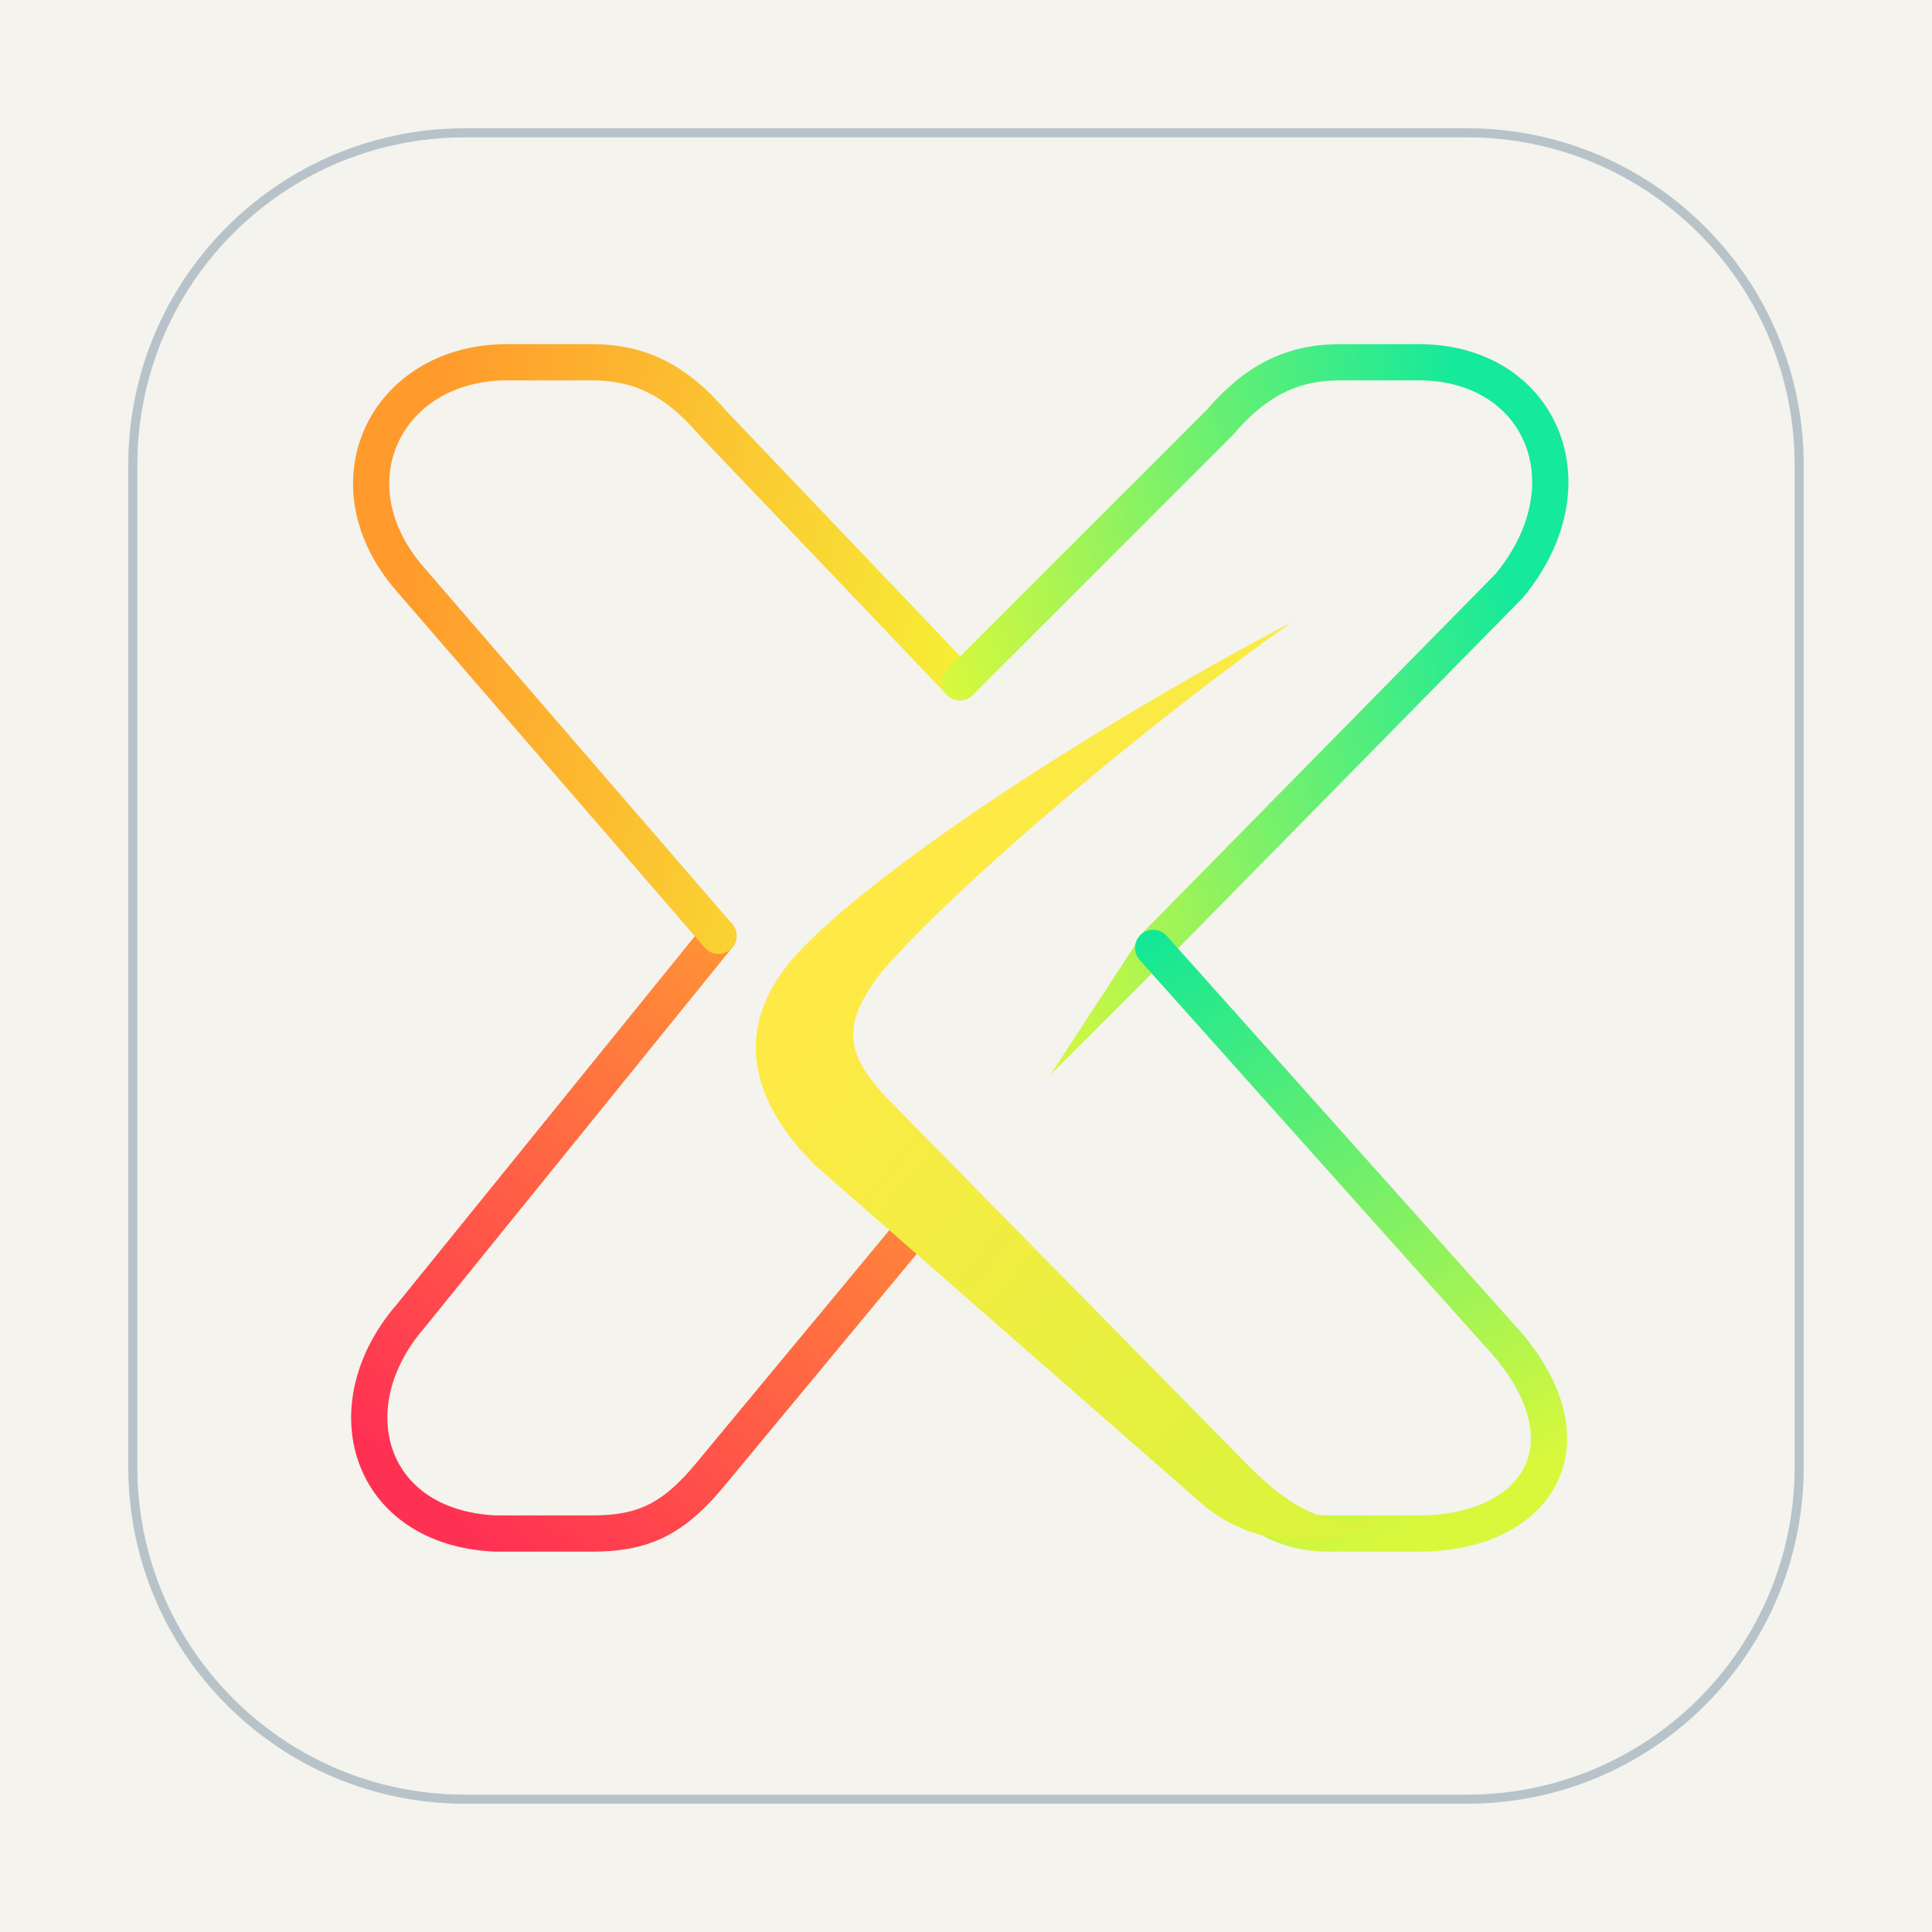
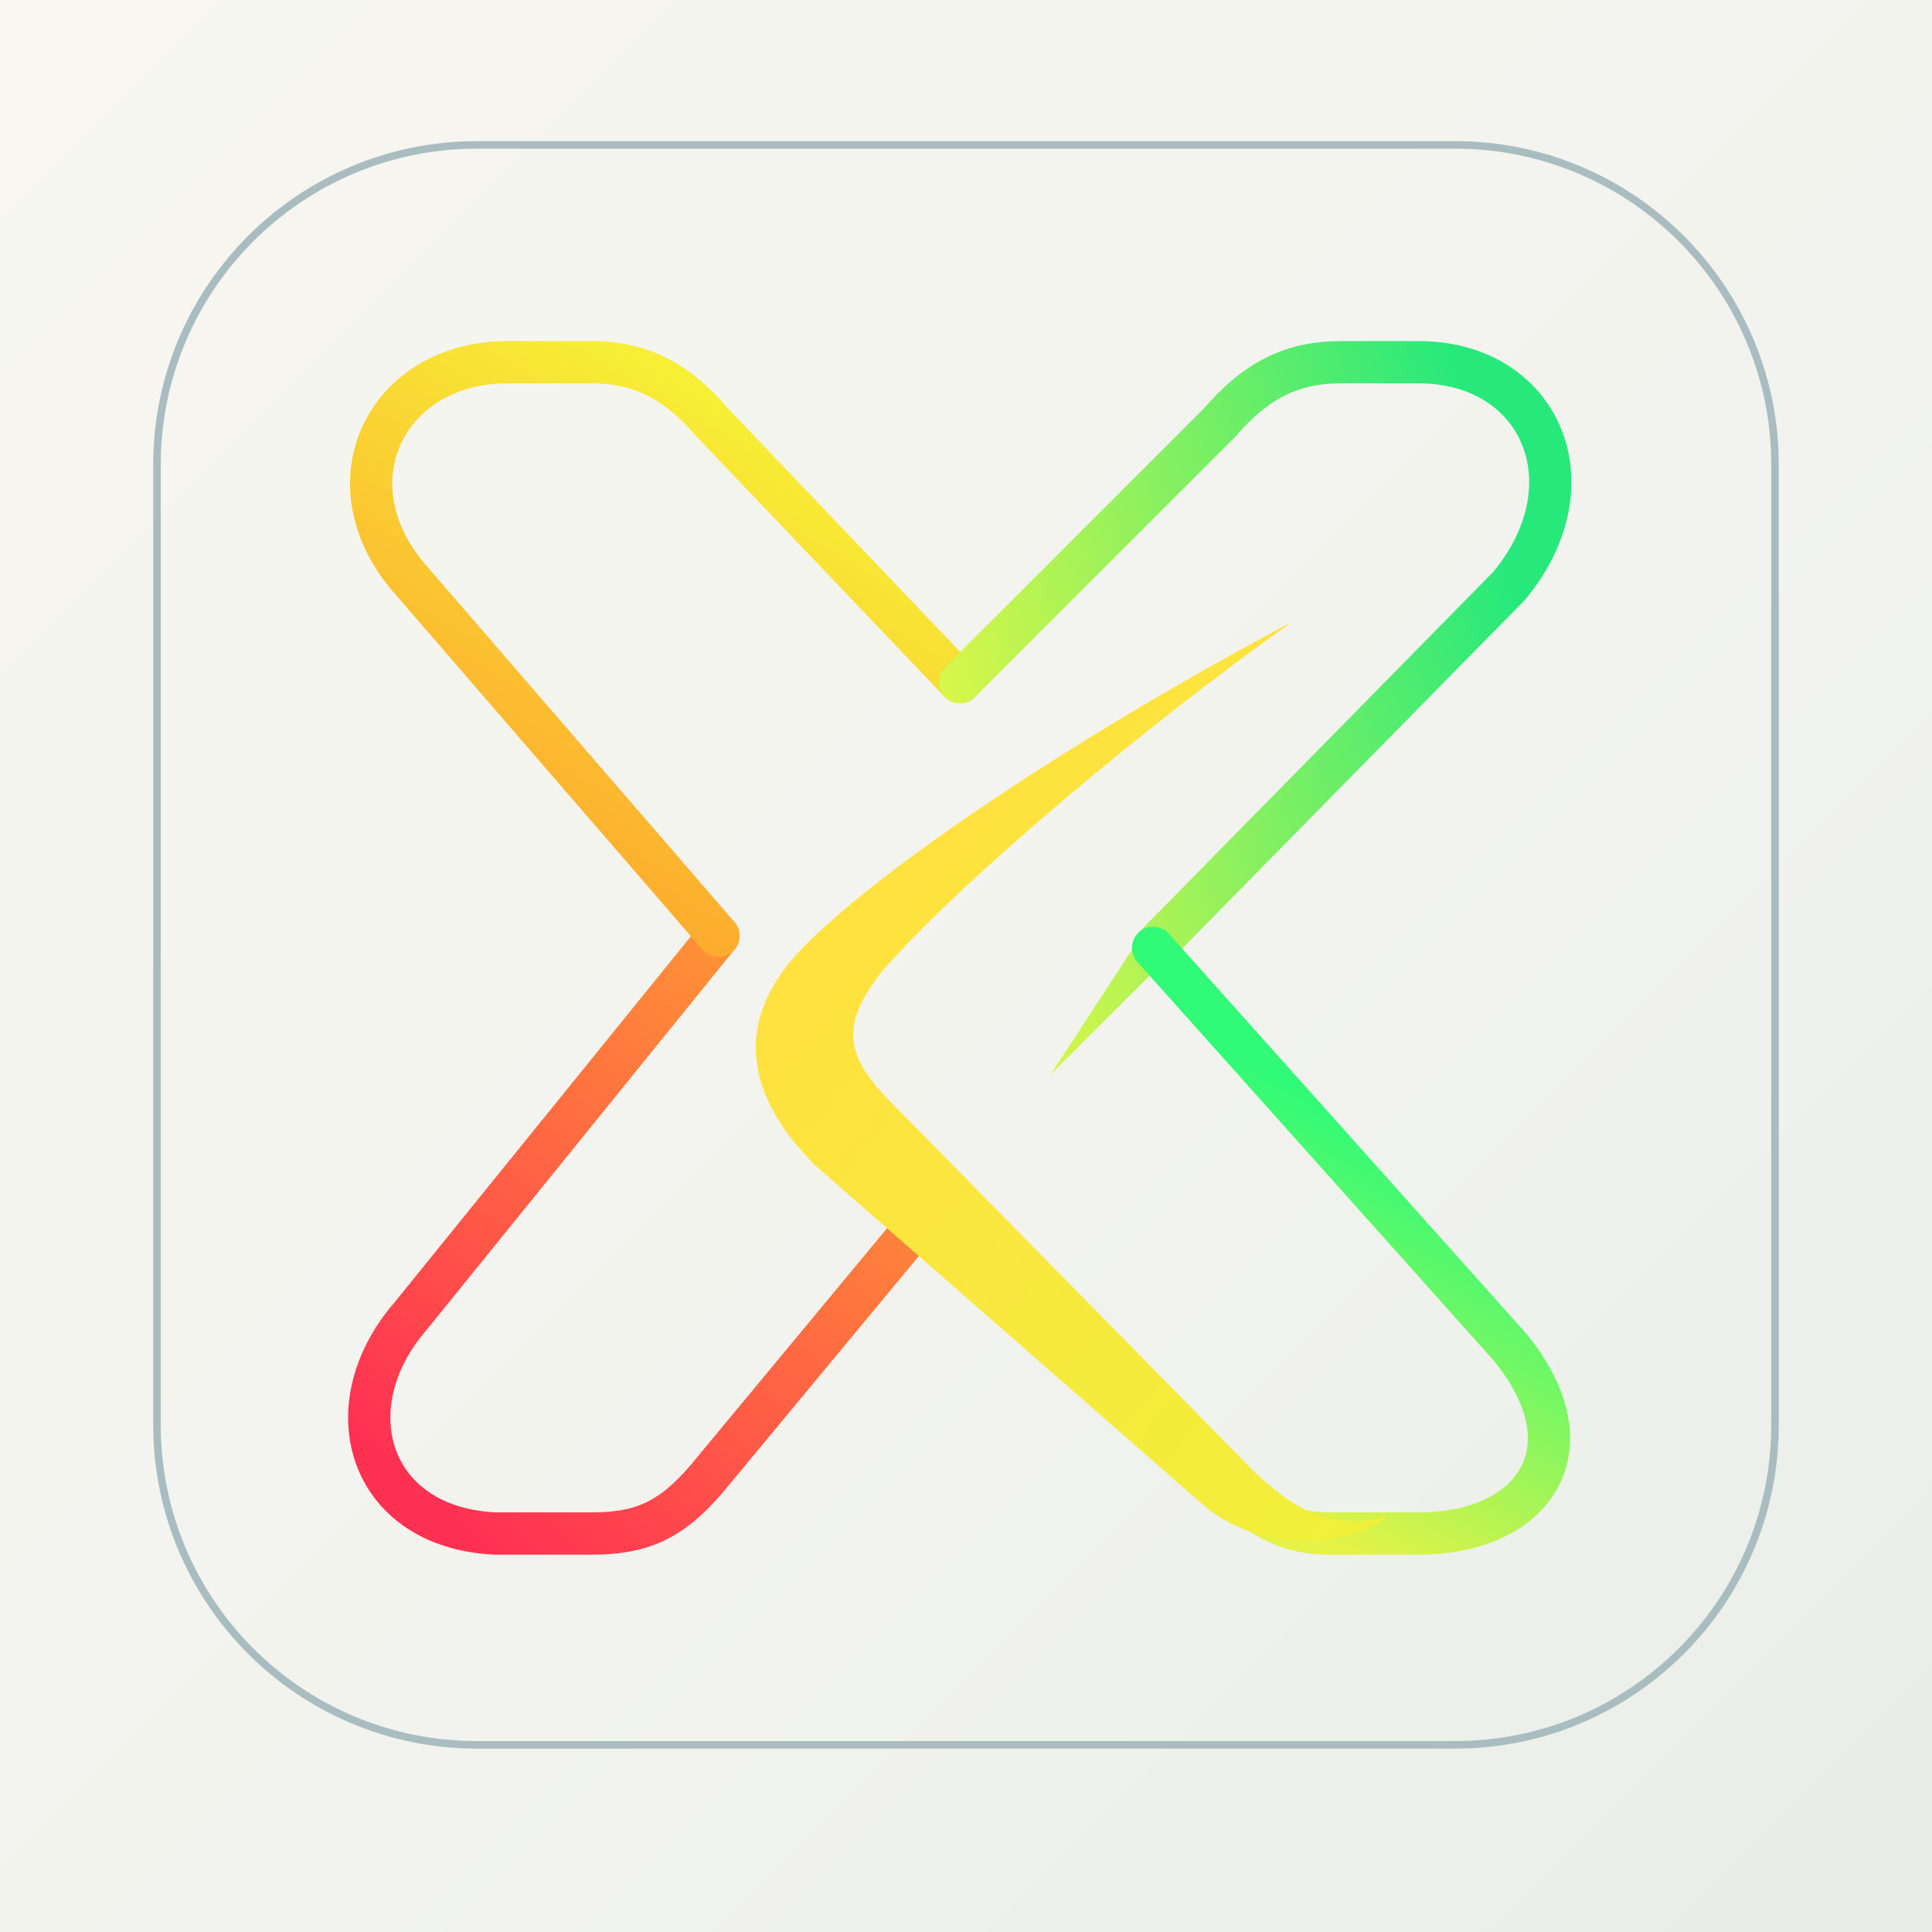
<svg xmlns="http://www.w3.org/2000/svg" width="1024" height="1024" viewBox="0 0 320 320" role="img" aria-label="X on Track">
  <defs>
    <linearGradient id="lower-left" x1="67" y1="244" x2="150" y2="150" gradientUnits="userSpaceOnUse">
      <stop stop-color="#FF3153" />
      <stop offset="1" stop-color="#FFAA2F" />
    </linearGradient>
-     <linearGradient id="upper-left" x1="68" y1="98" x2="159" y2="113" gradientUnits="userSpaceOnUse">
+     <linearGradient id="upper-left" x1="65" y1="150" x2="115" y2="65" gradientUnits="userSpaceOnUse">
      <stop stop-color="#FF9B2C" />
      <stop offset="1" stop-color="#F7EE36" />
    </linearGradient>
    <linearGradient id="upper-right" x1="158" y1="115" x2="249" y2="92" gradientUnits="userSpaceOnUse">
-       <stop stop-color="#D6F83D" />
-       <stop offset="1" stop-color="#15E99B" />
+       <stop stop-color="#D6F64A" />
+       <stop offset="1" stop-color="#27E97B" />
    </linearGradient>
-     <linearGradient id="lower-right" x1="189" y1="155" x2="239" y2="251" gradientUnits="userSpaceOnUse">
-       <stop stop-color="#11E796" />
-       <stop offset="1" stop-color="#D9F83C" />
+     <linearGradient id="lower-right" x1="220" y1="255" x2="250" y2="200" gradientUnits="userSpaceOnUse">
+       <stop stop-color="#E5F246" />
+       <stop offset="1" stop-color="#31FA76" />
    </linearGradient>
    <linearGradient id="sweep" x1="133" y1="167" x2="230" y2="247" gradientUnits="userSpaceOnUse">
-       <stop stop-color="#FFE946" />
-       <stop offset="1" stop-color="#D9F43B" />
+       <stop stop-color="#FFE23F" />
+       <stop offset="1" stop-color="#F0F03A" />
    </linearGradient>
-     <linearGradient id="border-spectrum" x1="22" y1="298" x2="298" y2="22" gradientUnits="userSpaceOnUse">
-       <stop stop-color="#B22859" />
-       <stop offset="0.48" stop-color="#295B69" />
-       <stop offset="1" stop-color="#0AC78C" />
+     <linearGradient id="background" x1="0" y1="0" x2="320" y2="320" gradientUnits="userSpaceOnUse">
+       <stop stop-color="#F7F6F1" />
+       <stop offset="0.58" stop-color="#F2F3EE" />
+       <stop offset="1" stop-color="#E9EDE8" />
    </linearGradient>
-     <filter id="soft-glow" x="-30%" y="-30%" width="160%" height="160%">
-       <feGaussianBlur stdDeviation="5" />
+     <radialGradient id="green-wash" cx="244" cy="99" r="106" gradientUnits="userSpaceOnUse">
+       <stop stop-color="#002A15" stop-opacity="0.7" />
+       <stop offset="0.5" stop-color="#002A15" stop-opacity="0.3" />
+       <stop offset="1" stop-color="#002A15" stop-opacity="0" />
+     </radialGradient>
+     <linearGradient id="slate-mark" x1="50" y1="55" x2="260" y2="270" gradientUnits="userSpaceOnUse">
+       <stop stop-color="#5C7085" />
+       <stop offset="0.46" stop-color="#4E6176" />
+       <stop offset="1" stop-color="#36475D" />
+     </linearGradient>
+     <linearGradient id="slate-sweep" x1="210" y1="106" x2="177" y2="258" gradientUnits="userSpaceOnUse">
+       <stop stop-color="#35465A" />
+       <stop offset="0.52" stop-color="#2B3D50" />
+       <stop offset="1" stop-color="#1D2E40" />
+     </linearGradient>
+     <linearGradient id="border-spectrum" x1="26" y1="296" x2="294" y2="24" gradientUnits="userSpaceOnUse">
+       <stop stop-color="#345867" />
+       <stop offset="0.34" stop-color="#3B4052" />
+       <stop offset="0.68" stop-color="#236A69" />
+       <stop offset="1" stop-color="#0CA67D" />
+     </linearGradient>
+     <radialGradient id="border-warm" cx="45" cy="271" r="105" gradientUnits="userSpaceOnUse">
+       <stop stop-color="#B61549" stop-opacity="0.96" />
+       <stop offset="1" stop-color="#B61549" stop-opacity="0" />
+     </radialGradient>
+     <linearGradient id="border-slate" x1="26" y1="24" x2="294" y2="296" gradientUnits="userSpaceOnUse">
+       <stop stop-color="#8198B0" />
+       <stop offset="0.48" stop-color="#53667B" />
+       <stop offset="1" stop-color="#272B40" />
+     </linearGradient>
+     <clipPath id="panel-clip">
+       <rect x="26" y="24" width="268" height="265" rx="53" />
+     </clipPath>
+     <filter id="soft-glow" x="-50%" y="-50%" width="200%" height="200%">
+       <feGaussianBlur stdDeviation="6" />
+     </filter>
+     <filter id="wide-glow" x="-80%" y="-80%" width="260%" height="260%">
+       <feGaussianBlur stdDeviation="15" />
    </filter>
  </defs>
-   <rect width="320" height="320" fill="#F4F3ED" />
-   <rect x="22" y="22" width="276" height="276" rx="55" fill="none" stroke="#B7C3C9" stroke-width="1.5" />
-   <path d="M119 155 L68 218 C55 233 61 253 82 254 L98 254 C106 254 111 252 117 245 L151 204" fill="none" stroke="url(#lower-left)" stroke-width="6" stroke-linecap="round" stroke-linejoin="round" />
-   <path d="M119 155 L68 96 C54 80 64 60 84 60 L98 60 C106 60 112 63 118 70 L159 113" fill="none" stroke="url(#upper-left)" stroke-width="6" stroke-linecap="round" stroke-linejoin="round" />
-   <path d="M159 113 L202 70 C208 63 214 60 222 60 L235 60 C255 60 264 80 250 97 L191 157" fill="none" stroke="url(#upper-right)" stroke-width="6" stroke-linecap="round" stroke-linejoin="round" />
+   <rect width="320" height="320" fill="url(#background)" />
+   <rect x="26" y="24" width="268" height="265" rx="53" fill="none" stroke="#A9BDC0" stroke-width="1.25" />
+   <path d="M119 155 L68 218 C55 233 61 253 82 254 L98 254 C106 254 111 252 117 245 L151 204" fill="none" stroke="url(#lower-left)" stroke-width="7" stroke-linecap="round" stroke-linejoin="round" />
+   <path d="M119 155 L68 96 C54 80 64 60 84 60 L98 60 C106 60 112 63 118 70 L159 113" fill="none" stroke="url(#upper-left)" stroke-width="7" stroke-linecap="round" stroke-linejoin="round" />
+   <path d="M159 113 L202 70 C208 63 214 60 222 60 L235 60 C255 60 264 80 250 97 L191 157" fill="none" stroke="url(#upper-right)" stroke-width="7" stroke-linecap="round" stroke-linejoin="round" />
  <path d="M189 155 L193 159 L174 178 Z" fill="url(#upper-right)" />
-   <path d="M191 157 L250 223 C264 240 254 254 235 254 L220 254 C213 254 208 251 202 245 L139 183" fill="none" stroke="url(#lower-right)" stroke-width="6" stroke-linecap="round" stroke-linejoin="round" />
+   <path d="M191 157 L250 223 C264 240 254 254 235 254 L220 254 C213 254 208 251 202 245 L139 183" fill="none" stroke="url(#lower-right)" stroke-width="7" stroke-linecap="round" stroke-linejoin="round" />
  <path d="M214 103 C180 121 145 144 132 158 C122 169 123 181 135 193 L199 249 C208 257 223 257 230 251 C221 254 214 250 207 243 L148 183 C140 175 139 170 146 161 C159 146 190 120 214 103 Z" fill="url(#sweep)" />
</svg>
